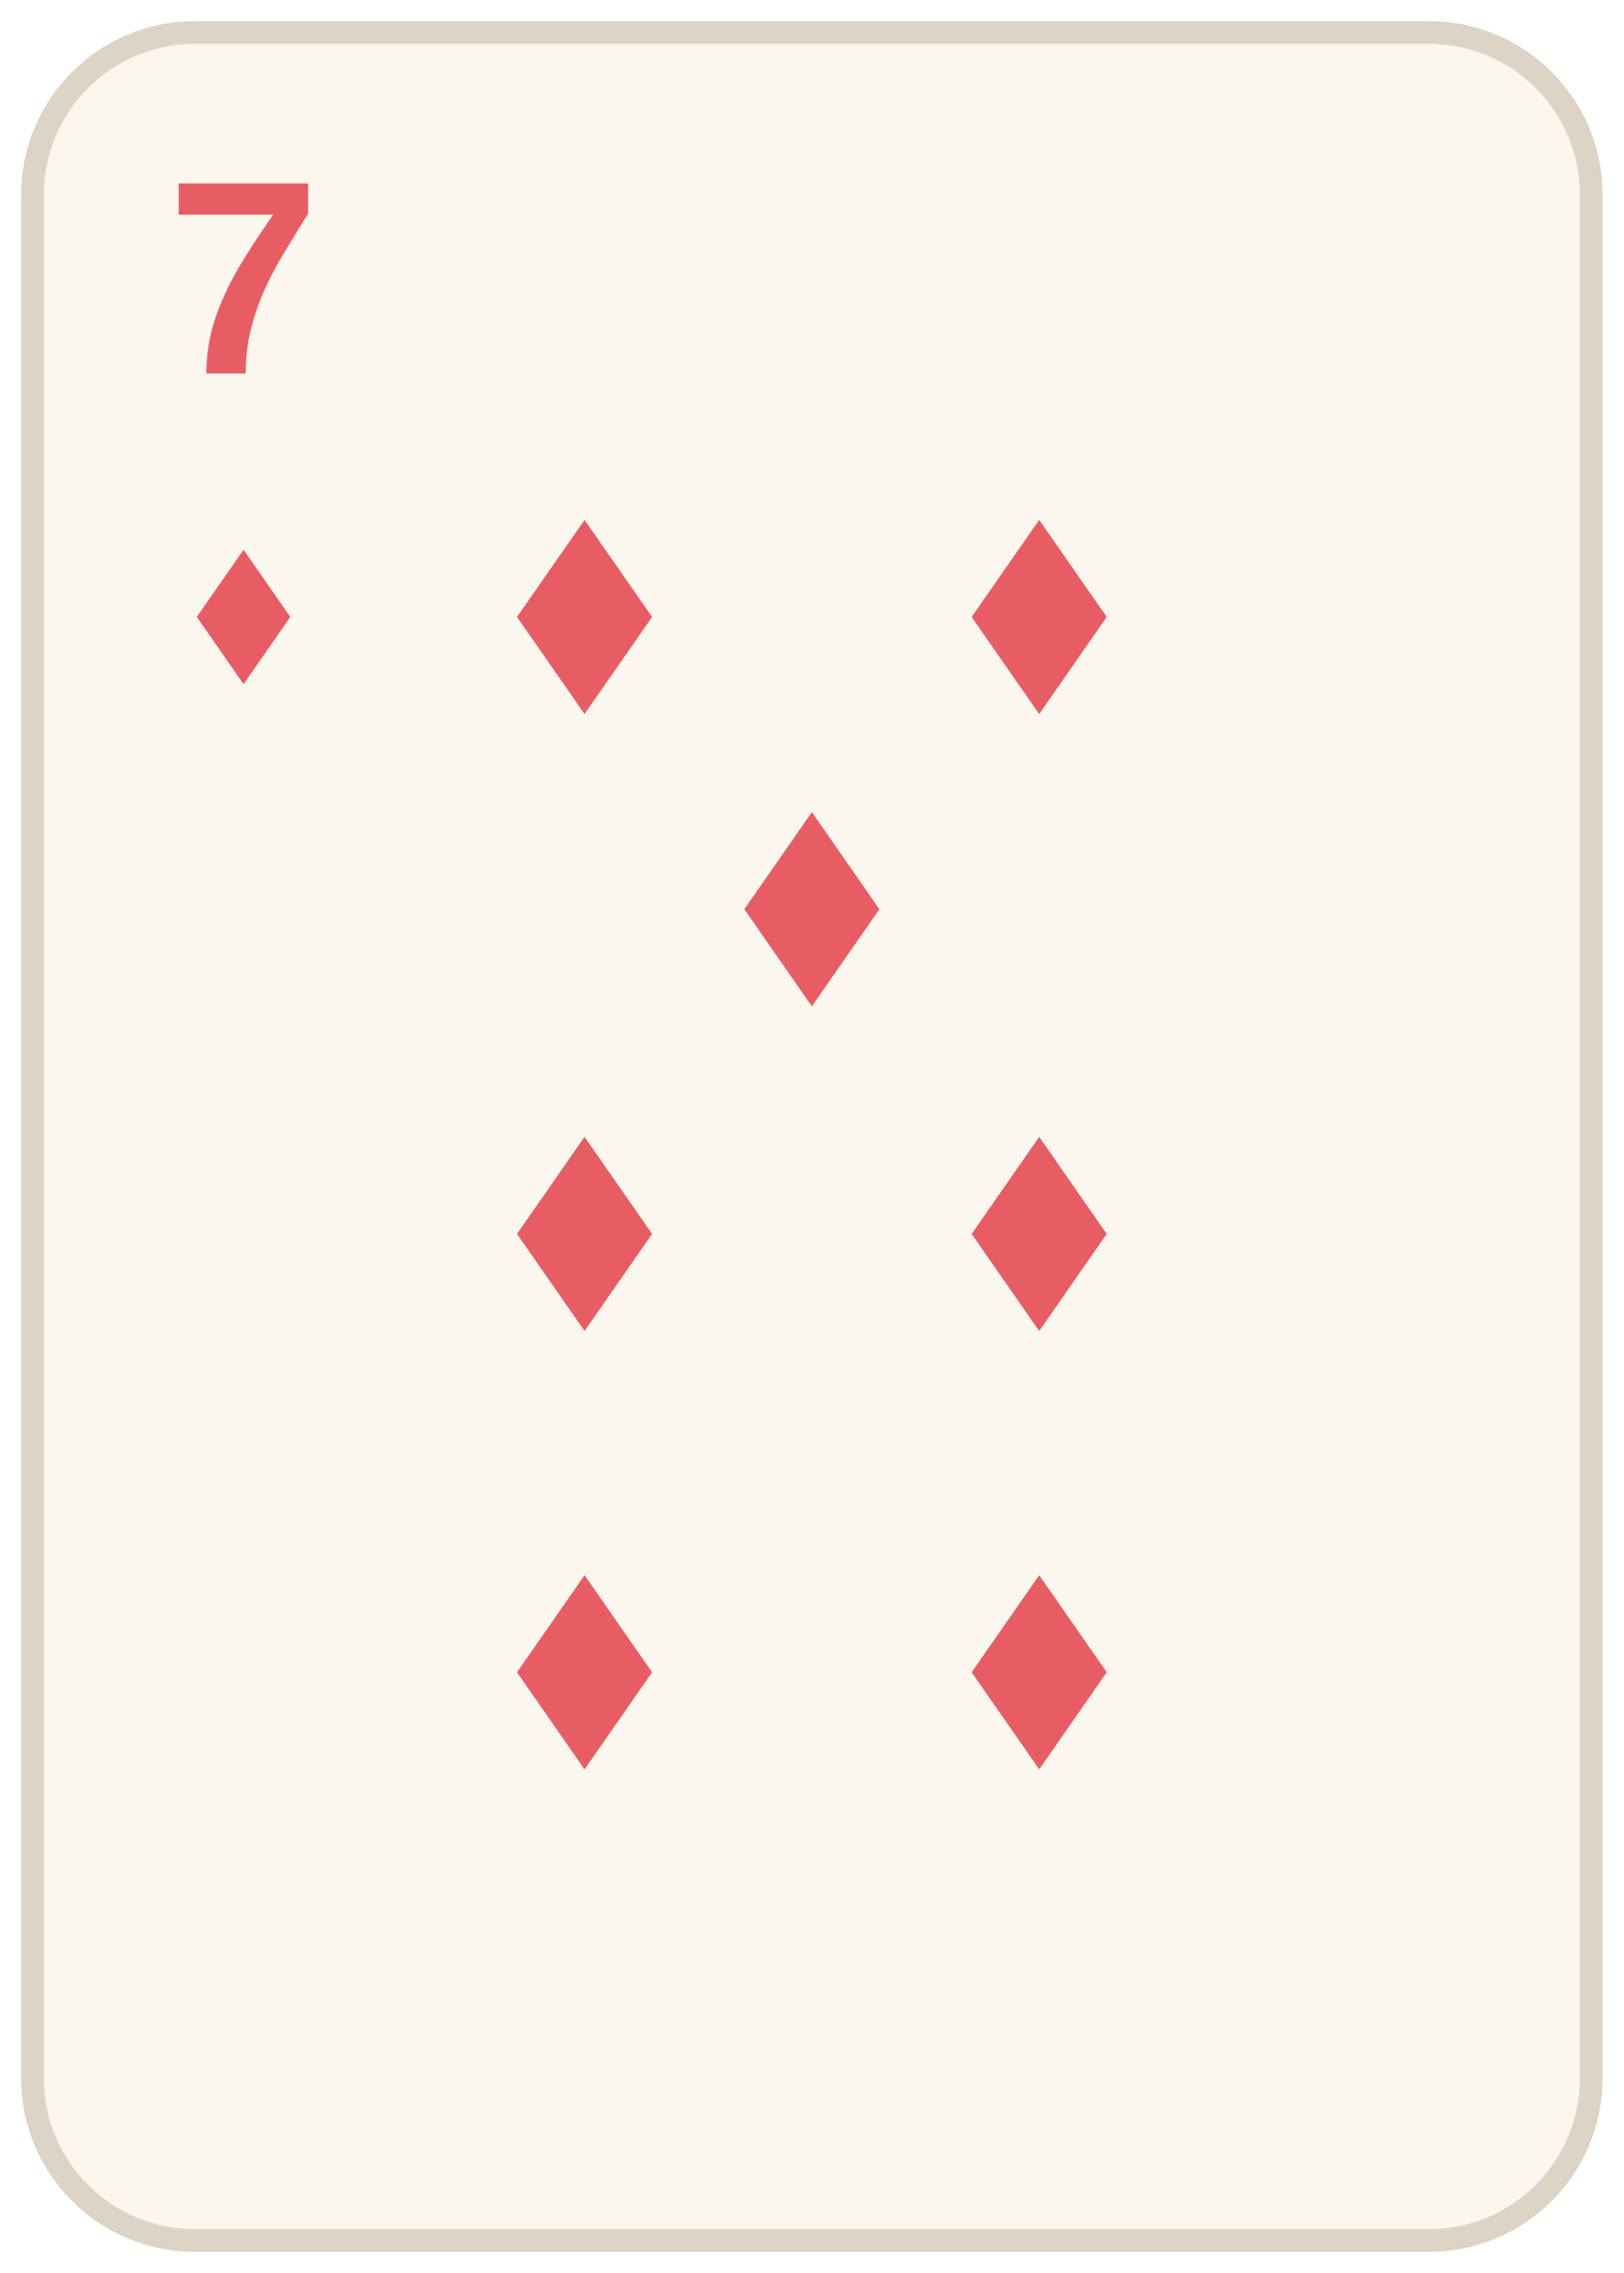
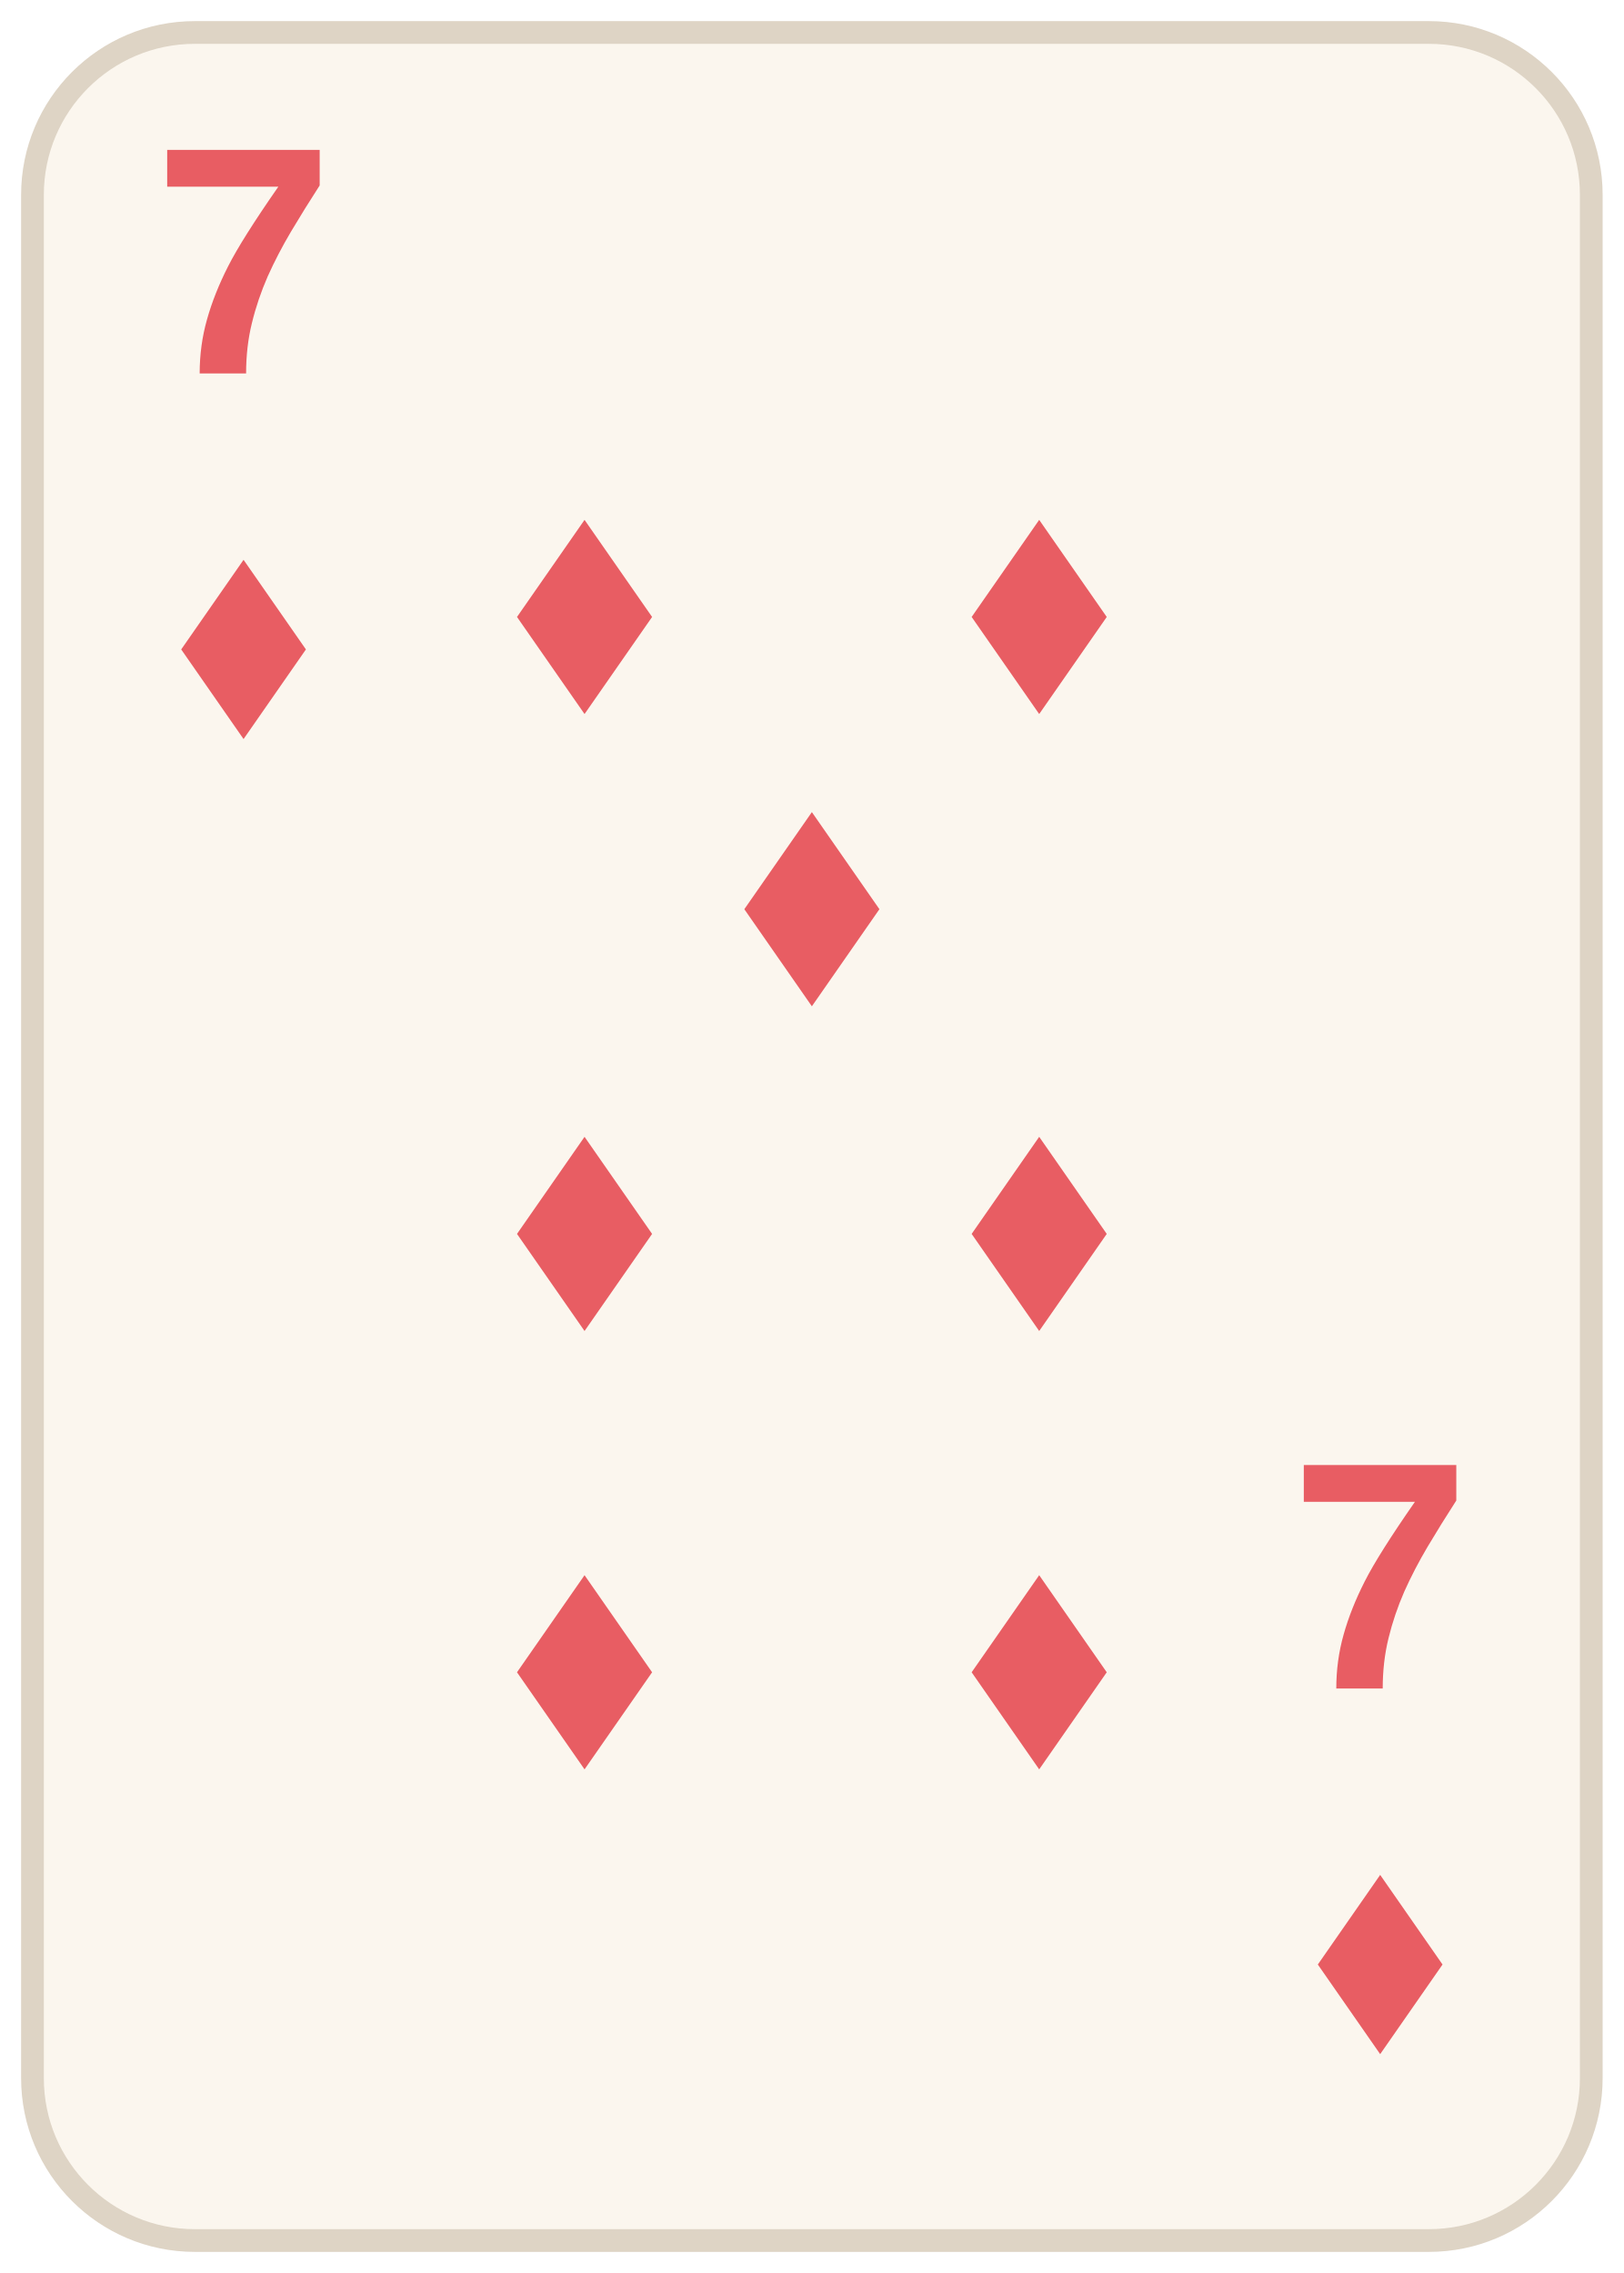
<svg xmlns="http://www.w3.org/2000/svg" viewBox="0 0 100 140" role="img" aria-label="7 of Diamonds">
  <rect x="2" y="2" width="96" height="136" rx="10" fill="#fbf6ee" stroke="#ded4c5" stroke-width="1.4" />
  <g font-family="Haskoy,-apple-system,BlinkMacSystemFont,'Segoe UI',Arial,sans-serif">
-     <text x="15" y="23" fill="#e85d63" font-size="17" font-weight="600" text-anchor="middle">7</text>
-     <path fill="#e85d63" d="M0-23 16 0 0 23-16 0Z" transform="translate(15 38) scale(0.18)" />
+     <text x="15" y="23" fill="#e85d63" font-size="20" font-weight="700" text-anchor="middle">7</text>
+     <path fill="#e85d63" d="M0-23 16 0 0 23-16 0Z" transform="translate(15 40) scale(0.24)" />
  </g>
  <g>
    <path fill="#e85d63" d="M0-23 16 0 0 23-16 0Z" transform="translate(36 38) scale(0.26)" />
    <path fill="#e85d63" d="M0-23 16 0 0 23-16 0Z" transform="translate(64 38) scale(0.26)" />
    <path fill="#e85d63" d="M0-23 16 0 0 23-16 0Z" transform="translate(50 56) scale(0.26)" />
    <path fill="#e85d63" d="M0-23 16 0 0 23-16 0Z" transform="translate(36 76) scale(0.26)" />
    <path fill="#e85d63" d="M0-23 16 0 0 23-16 0Z" transform="translate(64 76) scale(0.26)" />
    <path fill="#e85d63" d="M0-23 16 0 0 23-16 0Z" transform="translate(36 103) scale(0.26)" />
    <path fill="#e85d63" d="M0-23 16 0 0 23-16 0Z" transform="translate(64 103) scale(0.26)" />
  </g>
+   <g data-card-corner="bottom-right" font-family="Haskoy,-apple-system,BlinkMacSystemFont,'Segoe UI',Arial,sans-serif">
+     <text x="85" y="104" fill="#e85d63" font-size="20" font-weight="700" text-anchor="middle">7</text>
+     <path fill="#e85d63" d="M0-23 16 0 0 23-16 0Z" transform="translate(85 121) scale(0.24)" />
+   </g>
</svg>
